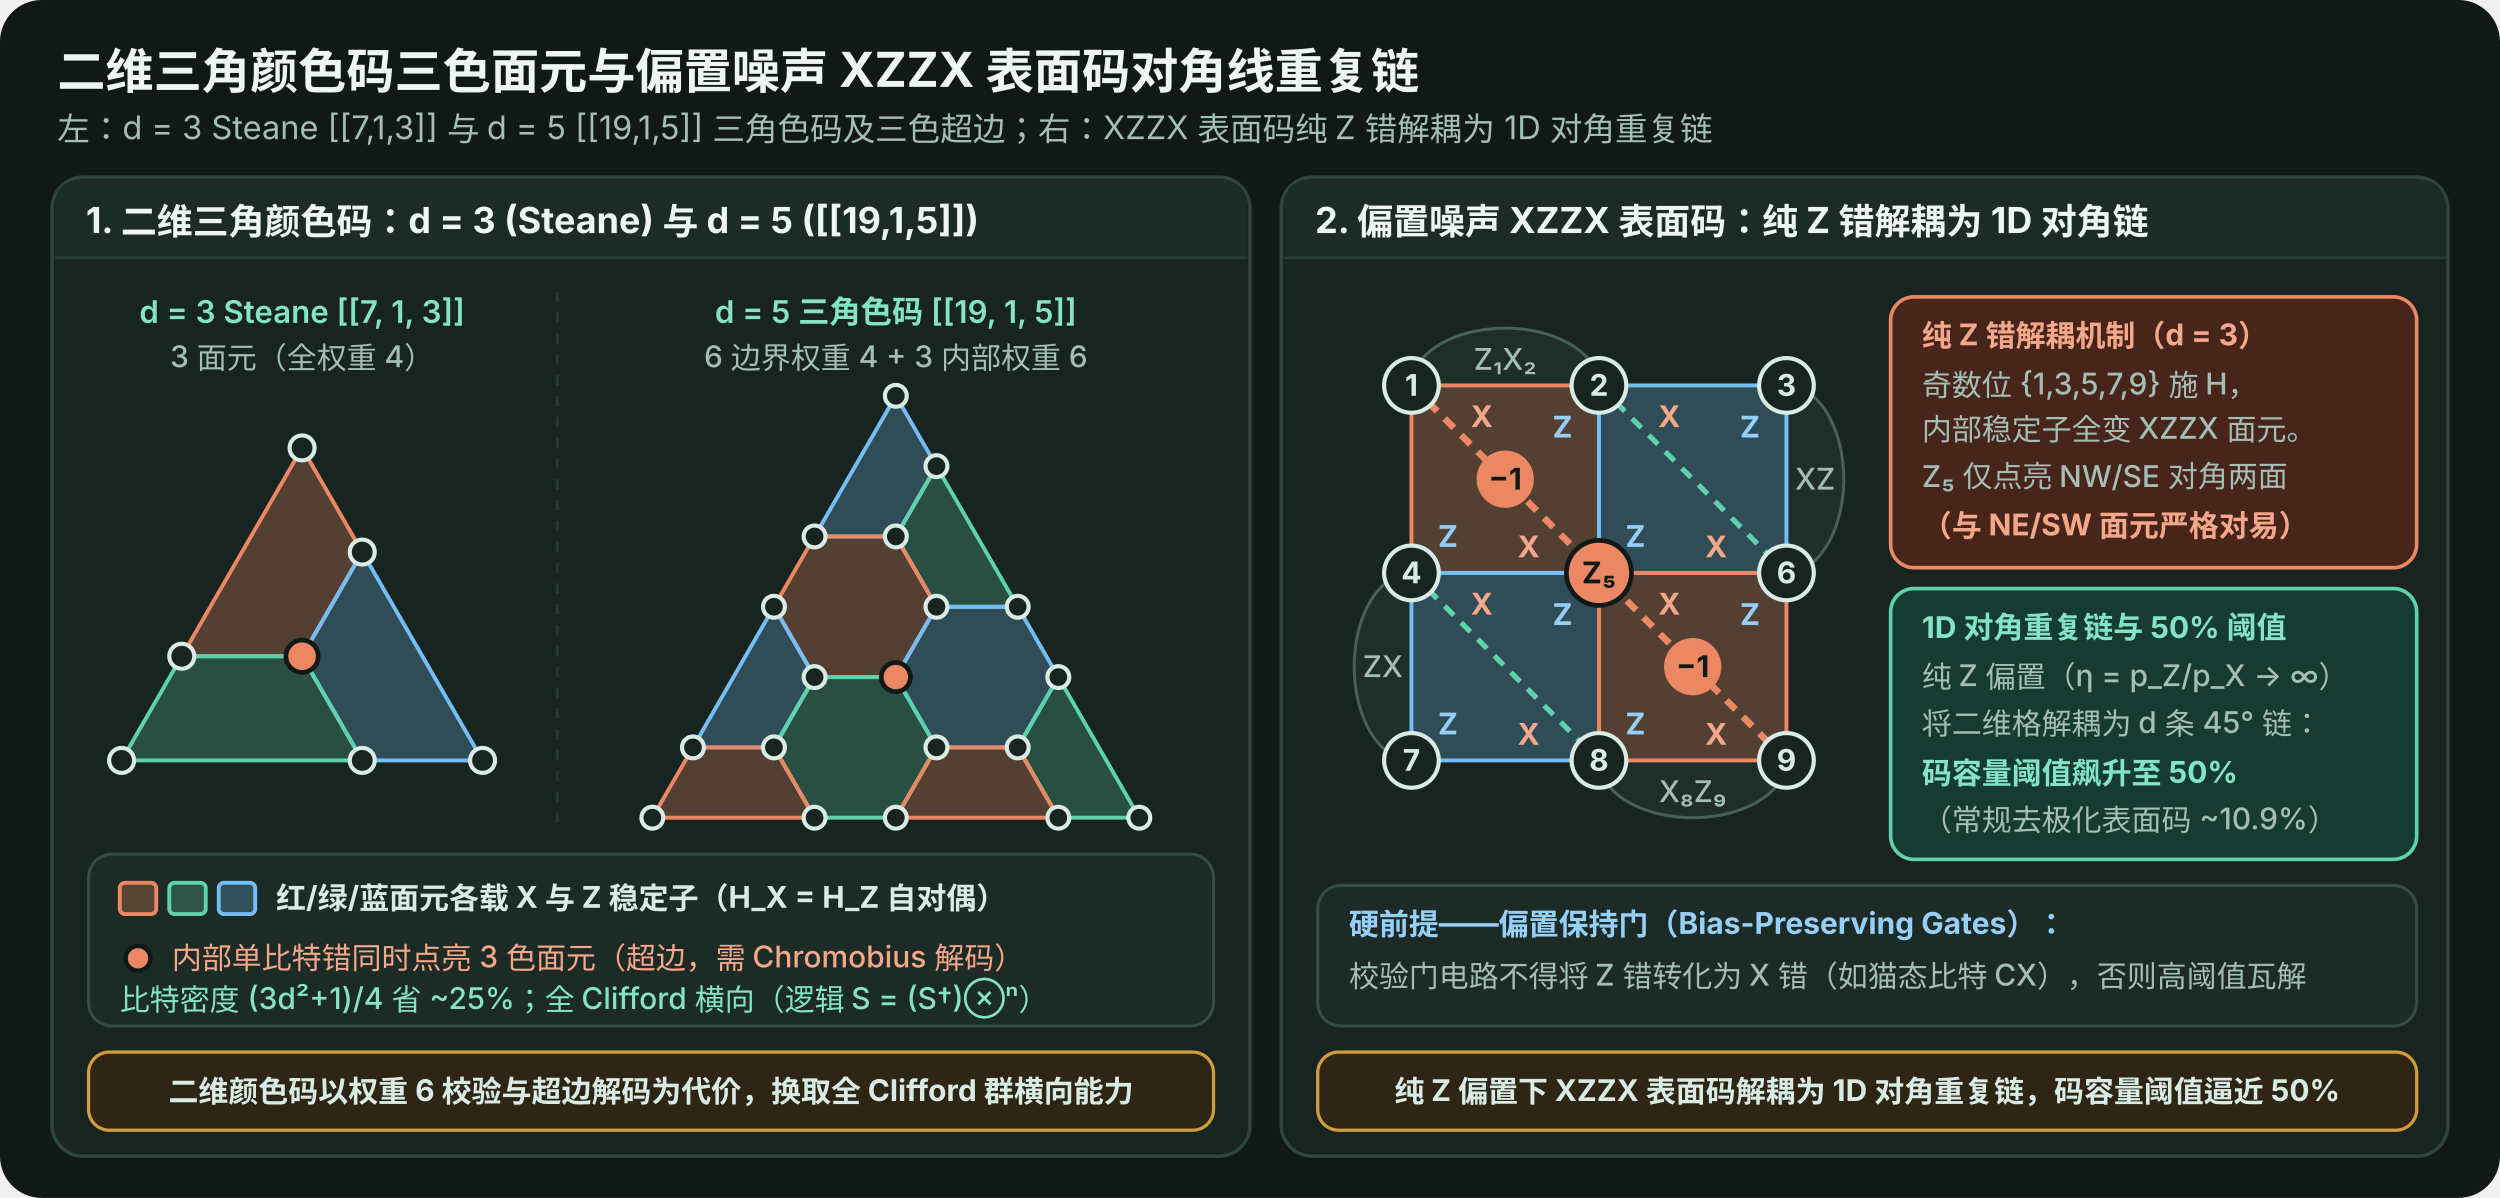
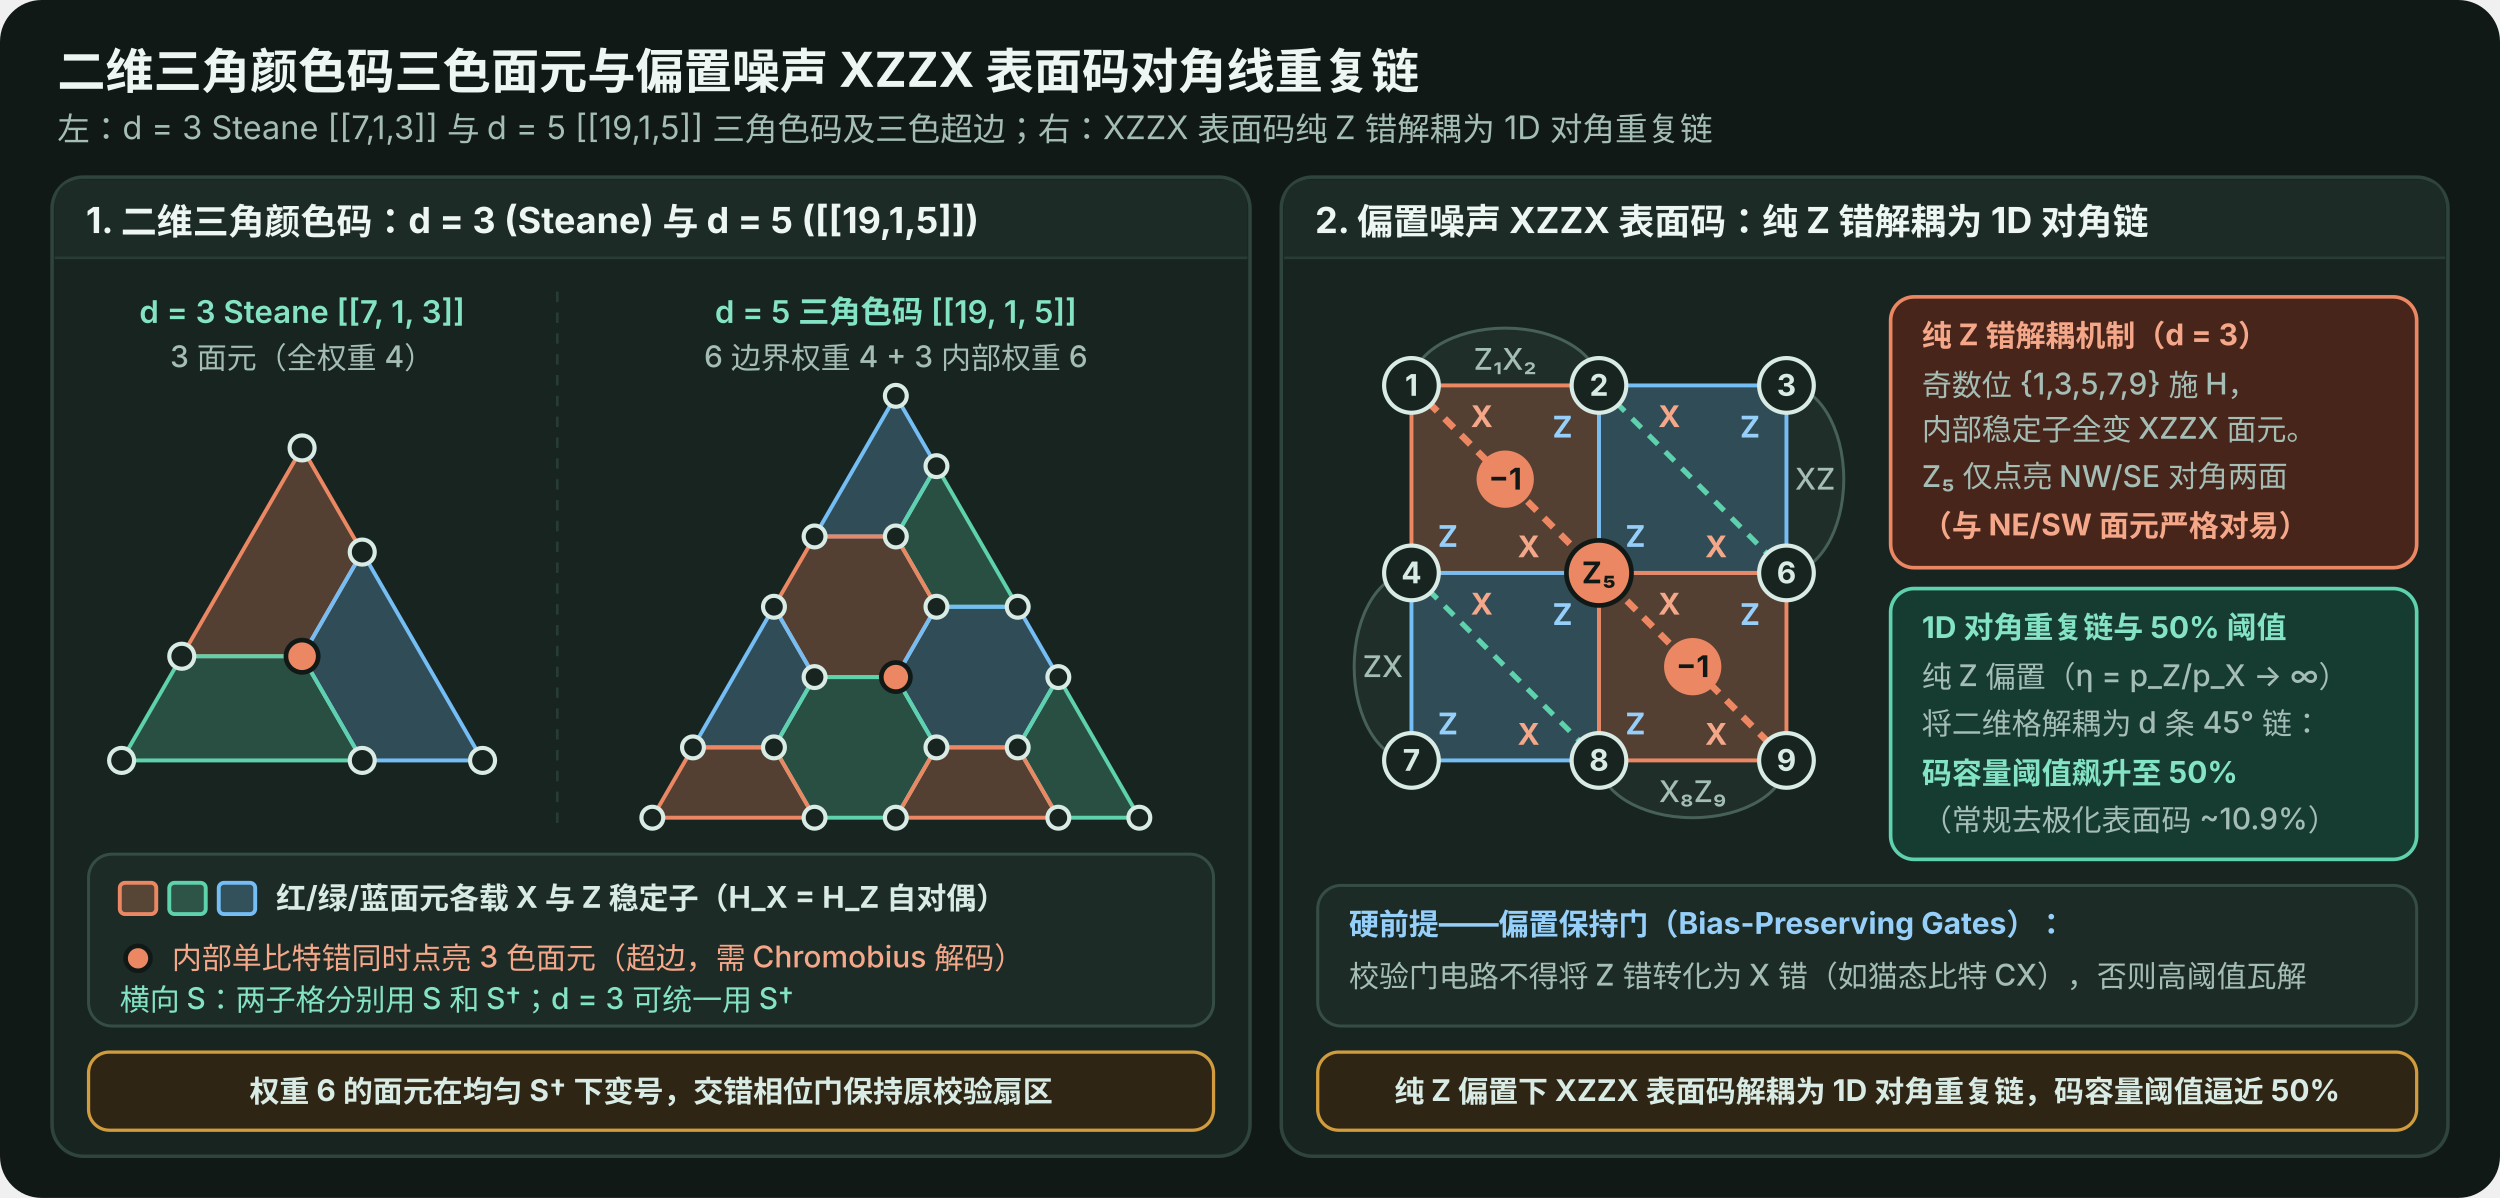
<svg xmlns="http://www.w3.org/2000/svg" viewBox="0 0 960 460" role="img" aria-labelledby="title desc">
  <style>
:root{color-scheme:dark}
text{font-family:system-ui,-apple-system,'PingFang SC','Microsoft YaHei',sans-serif}
.bg{fill:#FAF8F3}
.panel{fill:#ffffff;stroke:#d4cfc3;stroke-width:1.35}
.subpanel{fill:#f5f2ea;stroke:#d8d3c6;stroke-width:1.15}
.phead{fill:#edf3ef}
.title{font-size:18.5px;font-weight:700;fill:#14453d}
.subtitle{font-size:12.5px;font-weight:400;fill:#4a5f59}
.sec{font-size:13.8px;font-weight:700;fill:#14453d}
.lbl{font-size:12.5px;font-weight:500;fill:#1f3832}
.lblb{font-size:12.5px;font-weight:700;fill:#122b25}
.sm{font-size:12px;font-weight:400;fill:#435852}
.smb{font-size:12px;font-weight:600;fill:#1b332d}
.xs{font-size:11.5px;font-weight:500;fill:#485e58}
.xsb{font-size:11.5px;font-weight:700;fill:#19312b}
.math-txt{font-family:Georgia,'Times New Roman',serif;font-size:13px;font-weight:700;fill:#122b25}
.gate-txt{font-family:Georgia,'Times New Roman',serif;font-size:12.5px;font-weight:700;fill:#122b25}
.axis{stroke:#243d37;stroke-width:1.6;fill:none}
.axis-fill{fill:#243d37}
.wire{stroke:#243d37;stroke-width:1.8;fill:none}
.cwire{stroke:#5a706a;stroke-width:1.35;fill:none}
.ctrl{fill:#14453d}
.targ{fill:#ffffff;stroke:#14453d;stroke-width:1.9}
.grid{stroke:#e3ded2;stroke-width:1;fill:none}
.guide{stroke:#7e928c;stroke-width:1.2;stroke-dasharray:5 4;fill:none}
.unit-circle{stroke:#687f78;stroke-width:1.5;stroke-dasharray:5 4;fill:none}
.c1{stroke:#1f5a92;fill:none}
.c1-fill{fill:#1f5a92}
.c1-txt{fill:#174775}
.c1-soft{fill:#e6f0fa;stroke:#1f5a92;stroke-width:1.4}
.c2{stroke:#b3542d;fill:none}
.c2-fill{fill:#b3542d}
.c2-txt{fill:#96411e}
.c2-soft{fill:#fbeae3;stroke:#b3542d;stroke-width:1.4}
.c3{stroke:#14453d;fill:none}
.c3-fill{fill:#14453d}
.c3-txt{fill:#14453d}
.c3-soft{fill:#e3f2ec;stroke:#14453d;stroke-width:1.4}
.c4{stroke:#b07016;fill:none}
.c4-fill{fill:#b07016}
.c4-txt{fill:#8a550c}
.c4-soft{fill:#fcf2db;stroke:#b07016;stroke-width:1.4}
.c5{stroke:#644696;fill:none}
.c5-fill{fill:#644696}
.c5-txt{fill:#4e347a}
.c5-soft{fill:#f0eaf9;stroke:#644696;stroke-width:1.4}
.note{fill:#fdf6e6;stroke:#c89232;stroke-width:1.25}
.pill{fill:#f4f0e6;stroke:#b7b0a2;stroke-width:1.15}
.pill-bg{fill:#FAF8F3;fill-opacity:.95;stroke:#b7b0a2;stroke-width:1.1}
.area1{fill:#1f5a92;fill-opacity:.13}
.area2{fill:#b3542d;fill-opacity:.14}
.area3{fill:#14453d;fill-opacity:.13}
.badge-txt{fill:#ffffff;font-size:11.5px;font-weight:700}
.cc-r{fill:#b3542d;fill-opacity:.23;stroke:#b3542d;stroke-width:1.5}
.cc-g{fill:#1c7a5e;fill-opacity:.22;stroke:#14453d;stroke-width:1.5}
.cc-b{fill:#1f5a92;fill-opacity:.22;stroke:#1f5a92;stroke-width:1.5}
.qnode{fill:#ffffff;stroke:#14453d;stroke-width:1.6}
.qnode-err{fill:#b3542d;stroke:#ffffff;stroke-width:1.8}
.qnode-hi{fill:#14453d;stroke:#ffffff;stroke-width:1.6}

.bg{fill:#111917}
  .panel{fill:#182420;stroke:#2f443d}
  .subpanel{fill:#1d2b26;stroke:#354d45}
  .phead{fill:#1c2b26}
  .title,.sec,.lblb,.math-txt,.gate-txt{fill:#edf6f2}
  .subtitle,.sm,.xs{fill:#a4bdb5}
  .lbl,.smb,.xsb{fill:#d9ebe5}
  .axis,.wire{stroke:#cde2db}
  .axis-fill,.ctrl{fill:#d9ebe5}
  .cwire{stroke:#8ea9a0}
  .targ{fill:#182420;stroke:#d9ebe5}
  .grid{stroke:#283b35}
  .guide,.unit-circle{stroke:#708c83}
  .c1{stroke:#74bdf5}
  .c1-fill{fill:#74bdf5}
  .c1-txt{fill:#96d0fa}
  .c1-soft{fill:#17354d;stroke:#74bdf5}
  .c2{stroke:#eb8863}
  .c2-fill{fill:#eb8863}
  .c2-txt{fill:#f5a789}
  .c2-soft{fill:#47251a;stroke:#eb8863}
  .c3{stroke:#5ed1ad}
  .c3-fill{fill:#5ed1ad}
  .c3-txt{fill:#84e3c5}
  .c3-soft{fill:#163b31;stroke:#5ed1ad}
  .c4{stroke:#f0bf5e}
  .c4-fill{fill:#f0bf5e}
  .c4-txt{fill:#f5cf84}
  .c4-soft{fill:#3b2e14;stroke:#f0bf5e}
  .c5{stroke:#b89ef2}
  .c5-fill{fill:#b89ef2}
  .c5-txt{fill:#cebbf7}
  .c5-soft{fill:#2c2145;stroke:#b89ef2}
  .note{fill:#2e2514;stroke:#d19c3d}
  .pill{fill:#1f2e29;stroke:#476158}
  .pill-bg{fill:#182420;fill-opacity:.95;stroke:#476158}
  .area1{fill:#74bdf5;fill-opacity:.18}
  .area2{fill:#eb8863;fill-opacity:.19}
  .area3{fill:#5ed1ad;fill-opacity:.17}
  .badge-txt{fill:#111917}
  .cc-r{fill:#eb8863;fill-opacity:.28;stroke:#eb8863}
  .cc-g{fill:#5ed1ad;fill-opacity:.25;stroke:#5ed1ad}
  .cc-b{fill:#74bdf5;fill-opacity:.26;stroke:#74bdf5}
  .qnode{fill:#182420;stroke:#d9ebe5}
  .qnode-err{fill:#eb8863;stroke:#111917}
  .qnode-hi{fill:#5ed1ad;stroke:#111917}

  </style>
  <rect class="bg" width="960" height="460" rx="16" />
  <text class="title" x="22" y="34">二维三角颜色码三色面元与偏置噪声 XZZX 表面码对角线重复链</text>
  <text class="subtitle" x="22" y="54">左：d = 3 Steane [[7,1,3]] 与 d = 5 [[19,1,5]] 三角色码及三色超边；右：XZZX 表面码纯 Z 错解耦为 1D 对角重复链</text>
  <rect class="panel" x="20.0" y="68.0" width="460.0" height="376.0" rx="12.0" />
  <path class="phead" d="M 32.0 69.0 H 468.0 Q 479.0 69.0 479.0 80.0 V 99.0 H 21.0 V 80.0 Q 21.0 69.0 32.0 69.0 Z" />
  <line class="grid" x1="21.0" y1="99.0" x2="479.0" y2="99.0" />
  <text class="sec" x="33.0" y="89.5">1. 二维三角颜色码：d = 3 (Steane) 与 d = 5 ([[19,1,5]])</text>
  <text class="smb c3-txt" x="116" y="124" text-anchor="middle">d = 3 Steane [[7, 1, 3]]</text>
  <text class="xs" x="116" y="141" text-anchor="middle">3 面元（全权重 4）</text>
  <polygon class="cc-r" points="116.0,172.0 139.1,212.0 116.0,252.0 69.8,252.0" />
  <polygon class="cc-b" points="116.0,252.0 139.1,212.0 185.3,292.0 139.1,292.0" />
  <polygon class="cc-g" points="69.8,252.0 116.0,252.0 139.1,292.0 46.7,292.0" />
  <circle class="qnode" cx="116.0" cy="172.0" r="4.8" />
  <circle class="qnode" cx="139.1" cy="212.0" r="4.8" />
  <circle class="qnode" cx="69.8" cy="252.0" r="4.8" />
  <circle class="qnode-err" cx="116.0" cy="252.0" r="6.2" />
  <circle class="qnode" cx="46.7" cy="292.0" r="4.8" />
  <circle class="qnode" cx="139.1" cy="292.0" r="4.8" />
  <circle class="qnode" cx="185.3" cy="292.0" r="4.8" />
  <line class="grid" stroke-dasharray="4 4" x1="214" y1="112" x2="214" y2="318" />
  <text class="smb c3-txt" x="344" y="124" text-anchor="middle">d = 5 三角色码 [[19, 1, 5]]</text>
  <text class="xs" x="344" y="141" text-anchor="middle">6 边界权重 4 + 3 内部权重 6</text>
  <polygon class="cc-b" points="344.0,152.0 359.6,179.0 344.0,206.0 312.8,206.0" />
  <polygon class="cc-g" points="344.0,206.0 359.6,179.0 390.8,233.0 359.6,233.0" />
  <polygon class="cc-r" points="312.8,206.0 344.0,206.0 359.6,233.0 344.0,260.0 312.8,260.0 297.2,233.0" />
  <polygon class="cc-b" points="359.6,233.0 390.8,233.0 406.4,260.0 390.8,287.0 359.6,287.0 344.0,260.0" />
  <polygon class="cc-g" points="390.8,287.0 406.4,260.0 437.5,314.0 406.4,314.0" />
  <polygon class="cc-b" points="297.2,233.0 312.8,260.0 297.2,287.0 266.1,287.0" />
  <polygon class="cc-g" points="312.8,260.0 344.0,260.0 359.6,287.0 344.0,314.0 312.8,314.0 297.2,287.0" />
  <polygon class="cc-r" points="359.6,287.0 390.8,287.0 406.4,314.0 344.0,314.0" />
  <polygon class="cc-r" points="266.1,287.0 297.2,287.0 312.8,314.0 250.5,314.0" />
  <circle class="qnode" cx="344.0" cy="152.0" r="4.2" />
  <circle class="qnode" cx="359.6" cy="179.0" r="4.2" />
  <circle class="qnode" cx="312.8" cy="206.0" r="4.2" />
  <circle class="qnode" cx="344.0" cy="206.0" r="4.2" />
  <circle class="qnode" cx="297.2" cy="233.0" r="4.2" />
  <circle class="qnode" cx="359.6" cy="233.0" r="4.2" />
  <circle class="qnode" cx="390.8" cy="233.0" r="4.2" />
  <circle class="qnode" cx="312.8" cy="260.0" r="4.2" />
  <circle class="qnode-err" cx="344.0" cy="260.0" r="5.6" />
  <circle class="qnode" cx="406.4" cy="260.0" r="4.2" />
  <circle class="qnode" cx="266.1" cy="287.0" r="4.2" />
  <circle class="qnode" cx="297.2" cy="287.0" r="4.2" />
  <circle class="qnode" cx="359.6" cy="287.0" r="4.2" />
  <circle class="qnode" cx="390.8" cy="287.0" r="4.2" />
  <circle class="qnode" cx="250.5" cy="314.0" r="4.2" />
  <circle class="qnode" cx="312.8" cy="314.0" r="4.2" />
  <circle class="qnode" cx="344.0" cy="314.0" r="4.2" />
  <circle class="qnode" cx="406.4" cy="314.0" r="4.2" />
  <circle class="qnode" cx="437.5" cy="314.0" r="4.2" />
  <rect class="subpanel" x="34" y="328" width="432" height="66" rx="9" />
  <rect class="cc-r" x="46" y="339" width="14" height="12" rx="2" />
  <rect class="cc-g" x="65" y="339" width="14" height="12" rx="2" />
  <rect class="cc-b" x="84" y="339" width="14" height="12" rx="2" />
  <text class="xsb" x="106" y="349">红/绿/蓝面元各载 X 与 Z 稳定子（H_X = H_Z 自对偶）</text>
  <circle class="qnode-err" cx="53" cy="368" r="4.8" />
  <text class="xs c2-txt" x="66" y="372">内部单比特错同时点亮 3 色面元（超边，需 Chromobius 解码）</text>
-   <text class="xs c3-txt" x="46" y="388">比特密度 (3d²+1)/4 省 ~25%；全 Clifford 横向（逻辑 S = (S†)⊗ⁿ）</text>
+   <text class="xs c3-txt" x="46" y="388">横向 S：两子格分别用 S 和 S†；d = 3 可统一用 S†</text>
  <rect class="note" x="34.0" y="404.0" width="432.0" height="30.0" rx="8" />
-   <text class="xsb" x="250.0" y="423.2" text-anchor="middle">二维颜色码以权重 6 校验与超边解码为代价，换取全 Clifford 群横向能力</text>
+   <text class="xsb" x="250.0" y="423.2" text-anchor="middle">权重 6 的面元在均匀 S† 下变号，交错相位门保持原校验扇区</text>
  <rect class="panel" x="492.0" y="68.0" width="448.0" height="376.0" rx="12.0" />
  <path class="phead" d="M 504.0 69.0 H 928.0 Q 939.0 69.0 939.0 80.0 V 99.0 H 493.0 V 80.0 Q 493.0 69.0 504.0 69.0 Z" />
  <line class="grid" x1="493.0" y1="99.0" x2="939.0" y2="99.0" />
  <text class="sec" x="505.0" y="89.5">2. 偏置噪声 XZZX 表面码：纯 Z 错解耦为 1D 对角链</text>
  <path class="pill" d="M 542 148 A 36 22 0 0 1 614 148 Z" />
  <text class="xs" x="578" y="142" text-anchor="middle">Z₁X₂</text>
  <path class="pill" d="M 614 292 A 36 22 0 0 0 686 292 Z" />
  <text class="xs" x="650" y="308" text-anchor="middle">X₈Z₉</text>
  <path class="pill" d="M 686 148 A 22 36 0 0 1 686 220 Z" />
  <text class="xs" x="697" y="188" text-anchor="middle">XZ</text>
  <path class="pill" d="M 542 220 A 22 36 0 0 0 542 292 Z" />
  <text class="xs" x="531" y="260" text-anchor="middle">ZX</text>
  <polygon class="cc-r" points="542,148 614,148 614,220 542,220" />
  <polygon class="cc-b" points="614,148 686,148 686,220 614,220" />
  <polygon class="cc-b" points="542,220 614,220 614,292 542,292" />
  <polygon class="cc-r" points="614,220 686,220 686,292 614,292" />
  <line class="c2" stroke-width="2.6" stroke-dasharray="5 4" x1="542" y1="148" x2="686" y2="292" />
  <line class="c3" stroke-width="2.0" stroke-dasharray="5 4" x1="614" y1="148" x2="686" y2="220" />
  <line class="c3" stroke-width="2.0" stroke-dasharray="5 4" x1="542" y1="220" x2="614" y2="292" />
  <text class="xsb c2-txt" x="569" y="164" text-anchor="middle">X</text>
  <text class="xsb c1-txt" x="600" y="168" text-anchor="middle">Z</text>
  <text class="xsb c1-txt" x="556" y="210" text-anchor="middle">Z</text>
  <text class="xsb c2-txt" x="587" y="214" text-anchor="middle">X</text>
  <circle class="c2-fill" cx="578" cy="184" r="11" />
  <text class="badge-txt" x="578" y="188" text-anchor="middle">−1</text>
  <text class="xsb c2-txt" x="641" y="164" text-anchor="middle">X</text>
  <text class="xsb c1-txt" x="672" y="168" text-anchor="middle">Z</text>
  <text class="xsb c1-txt" x="628" y="210" text-anchor="middle">Z</text>
  <text class="xsb c2-txt" x="659" y="214" text-anchor="middle">X</text>
  <text class="xsb c2-txt" x="569" y="236" text-anchor="middle">X</text>
  <text class="xsb c1-txt" x="600" y="240" text-anchor="middle">Z</text>
  <text class="xsb c1-txt" x="556" y="282" text-anchor="middle">Z</text>
  <text class="xsb c2-txt" x="587" y="286" text-anchor="middle">X</text>
  <text class="xsb c2-txt" x="641" y="236" text-anchor="middle">X</text>
  <text class="xsb c1-txt" x="672" y="240" text-anchor="middle">Z</text>
  <text class="xsb c1-txt" x="628" y="282" text-anchor="middle">Z</text>
  <text class="xsb c2-txt" x="659" y="286" text-anchor="middle">X</text>
  <circle class="c2-fill" cx="650" cy="256" r="11" />
  <text class="badge-txt" x="650" y="260" text-anchor="middle">−1</text>
  <circle class="qnode" cx="542" cy="148" r="10.5" />
  <text class="xsb" x="542" y="152" text-anchor="middle">1</text>
  <circle class="qnode" cx="614" cy="148" r="10.5" />
  <text class="xsb" x="614" y="152" text-anchor="middle">2</text>
  <circle class="qnode" cx="686" cy="148" r="10.5" />
  <text class="xsb" x="686" y="152" text-anchor="middle">3</text>
  <circle class="qnode" cx="542" cy="220" r="10.5" />
  <text class="xsb" x="542" y="224" text-anchor="middle">4</text>
  <circle class="qnode-err" cx="614" cy="220" r="12.5" />
  <text class="badge-txt" x="614" y="224" text-anchor="middle">Z₅</text>
  <circle class="qnode" cx="686" cy="220" r="10.5" />
  <text class="xsb" x="686" y="224" text-anchor="middle">6</text>
  <circle class="qnode" cx="542" cy="292" r="10.5" />
  <text class="xsb" x="542" y="296" text-anchor="middle">7</text>
  <circle class="qnode" cx="614" cy="292" r="10.5" />
  <text class="xsb" x="614" y="296" text-anchor="middle">8</text>
  <circle class="qnode" cx="686" cy="292" r="10.5" />
  <text class="xsb" x="686" y="296" text-anchor="middle">9</text>
  <rect class="c2-soft" x="726" y="114" width="202" height="104" rx="9" />
  <text class="xsb c2-txt" x="738" y="133">纯 Z 错解耦机制（d = 3）</text>
  <text class="xs" x="738" y="152">奇数位 {1,3,5,7,9} 施 H，</text>
  <text class="xs" x="738" y="169">内部稳定子全变 XZZX 面元。</text>
  <text class="xs" x="738" y="187">Z₅ 仅点亮 NW/SE 对角两面</text>
  <text class="xsb c2-txt" x="738" y="206">（与 NE/SW 面元严格对易）</text>
  <rect class="c3-soft" x="726" y="226" width="202" height="104" rx="9" />
  <text class="xsb c3-txt" x="738" y="245">1D 对角重复链与 50% 阈值</text>
  <text class="xs" x="738" y="264">纯 Z 偏置（η = p_Z/p_X → ∞）</text>
  <text class="xs" x="738" y="282">将二维格解耦为 d 条 45° 链：</text>
  <text class="xsb c3-txt" x="738" y="301">码容量阈值飙升至 50%</text>
  <text class="xs" x="738" y="319">（常规去极化表面码 ~10.9%）</text>
  <rect class="subpanel" x="506" y="340" width="422" height="54" rx="9" />
  <text class="xsb c1-txt" x="518" y="359">硬前提——偏置保持门（Bias-Preserving Gates）：</text>
  <text class="xs" x="518" y="379">校验门电路不得将 Z 错转化为 X 错（如猫态比特 CX），否则高阈值瓦解</text>
  <rect class="note" x="506.0" y="404.0" width="422.0" height="30.0" rx="8" />
  <text class="xsb" x="717.0" y="423.2" text-anchor="middle">纯 Z 偏置下 XZZX 表面码解耦为 1D 对角重复链，码容量阈值逼近 50%</text>
</svg>
